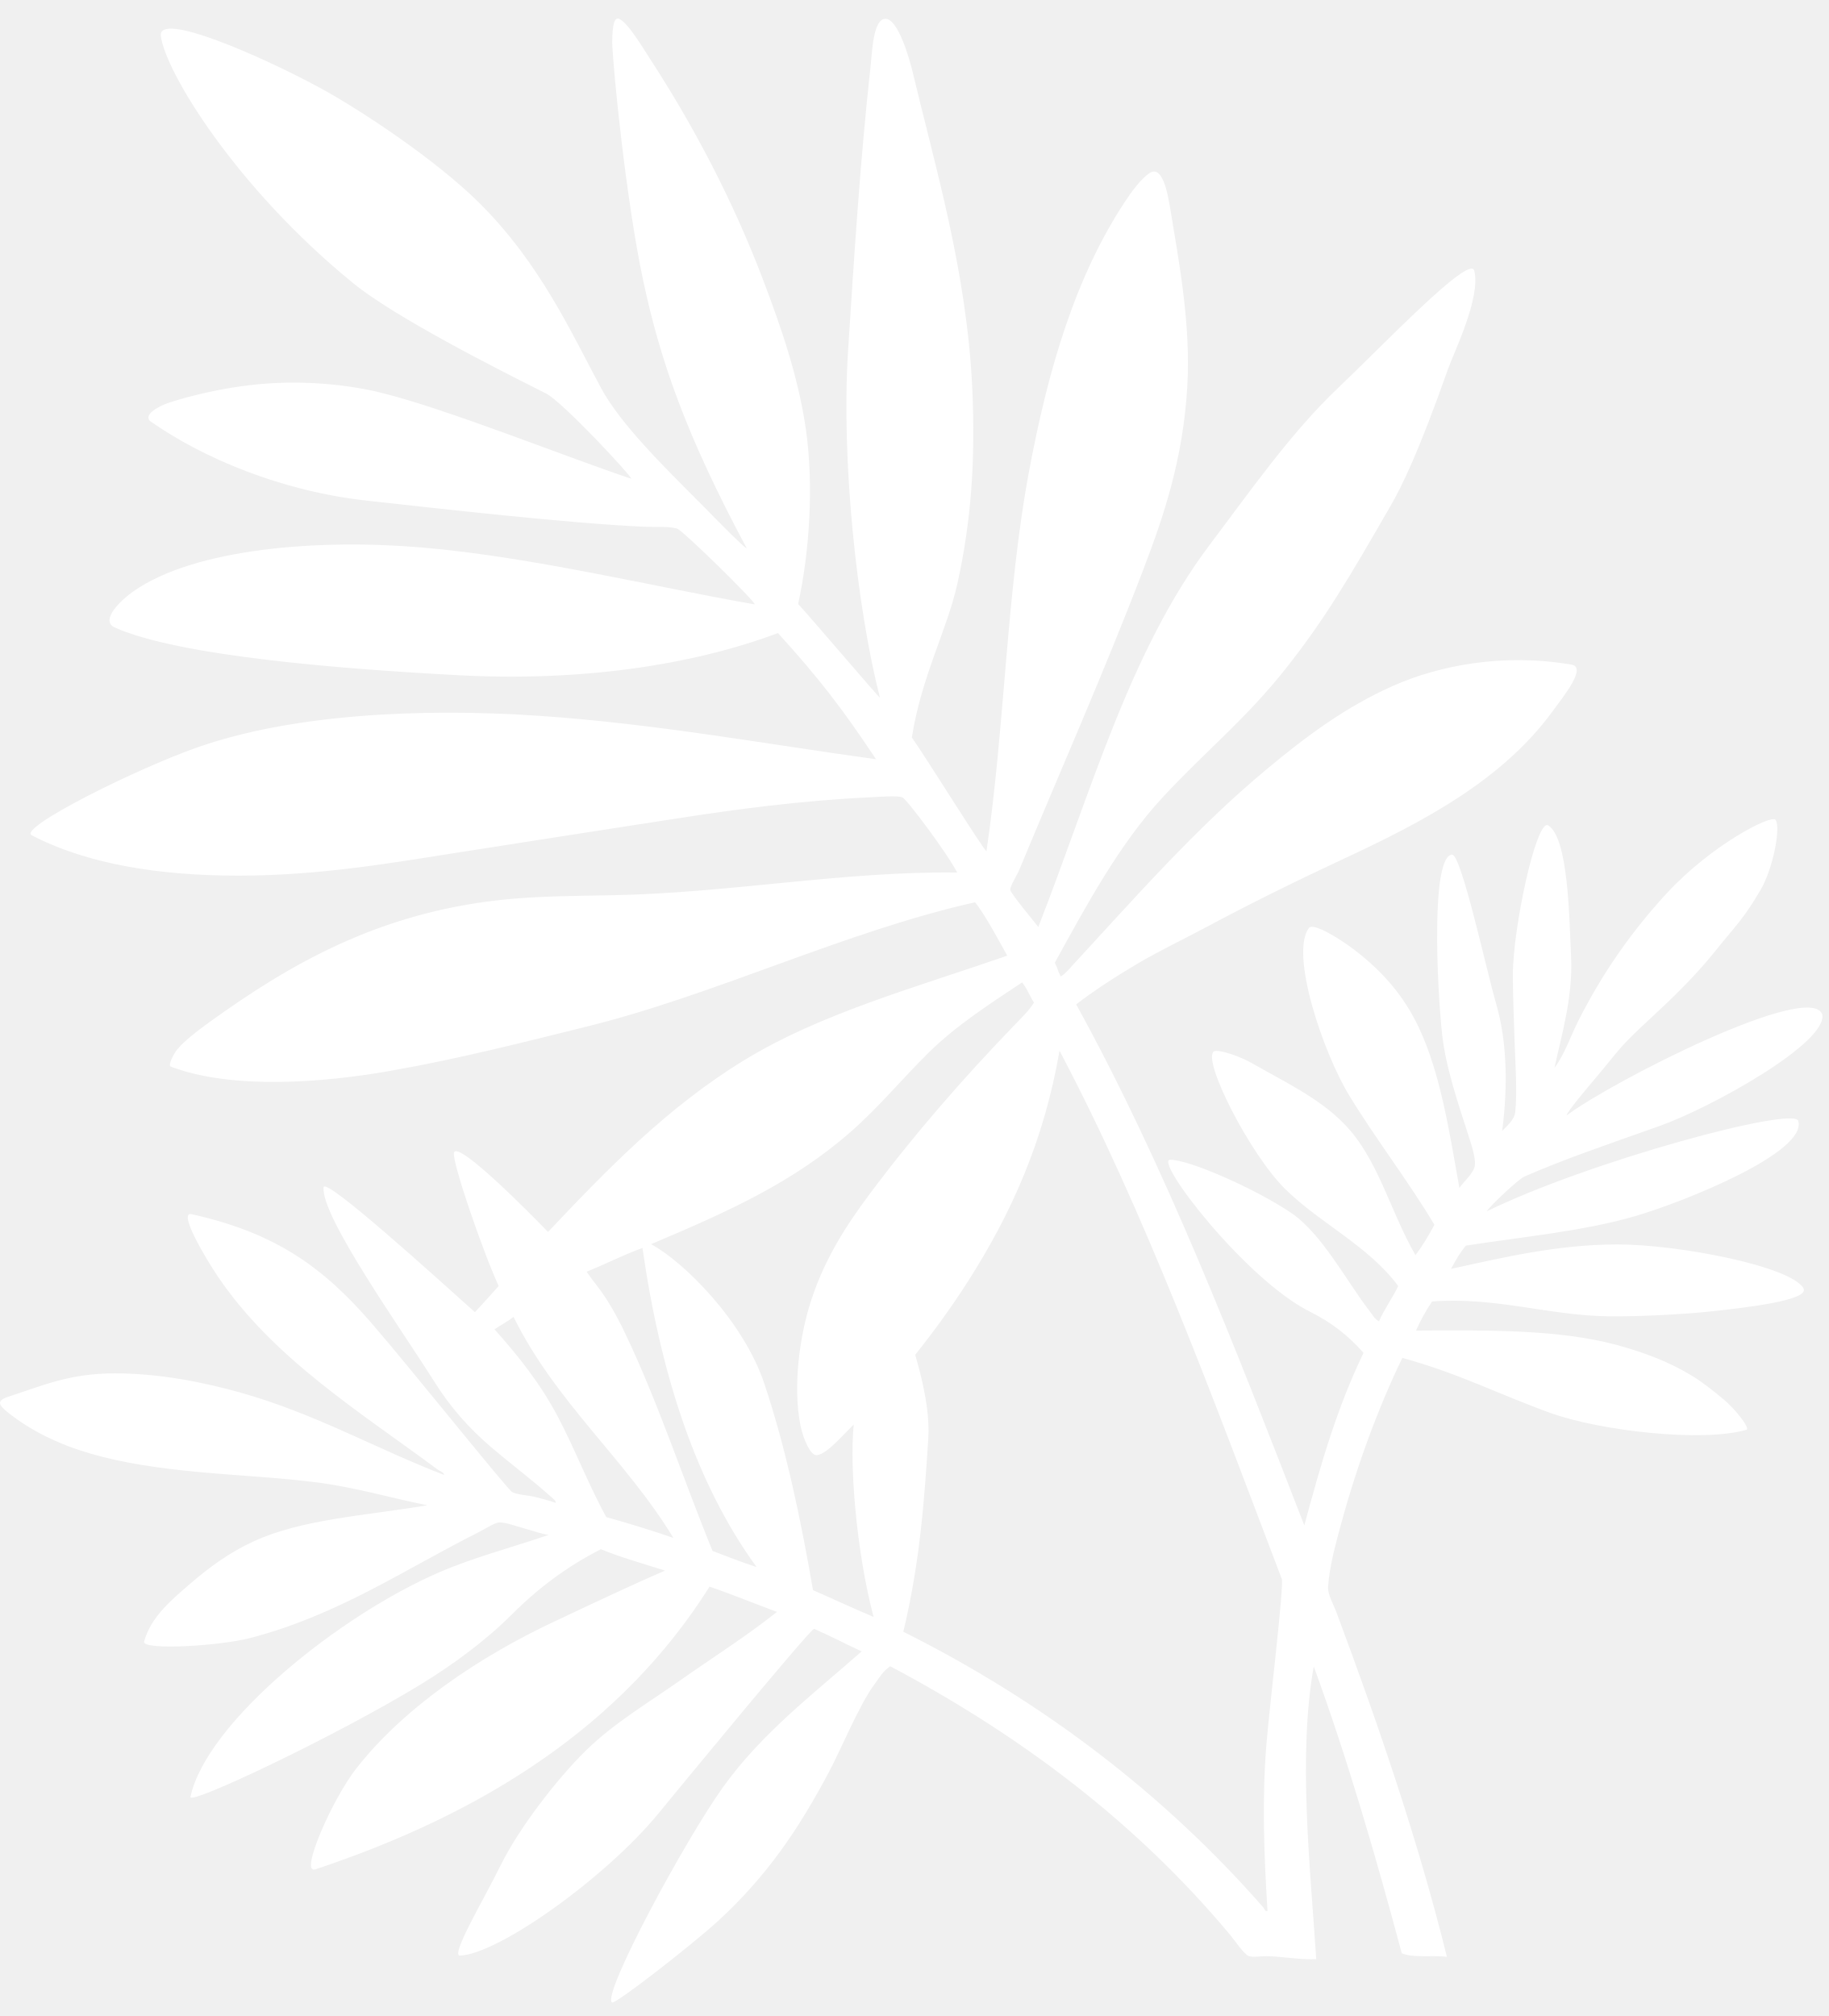
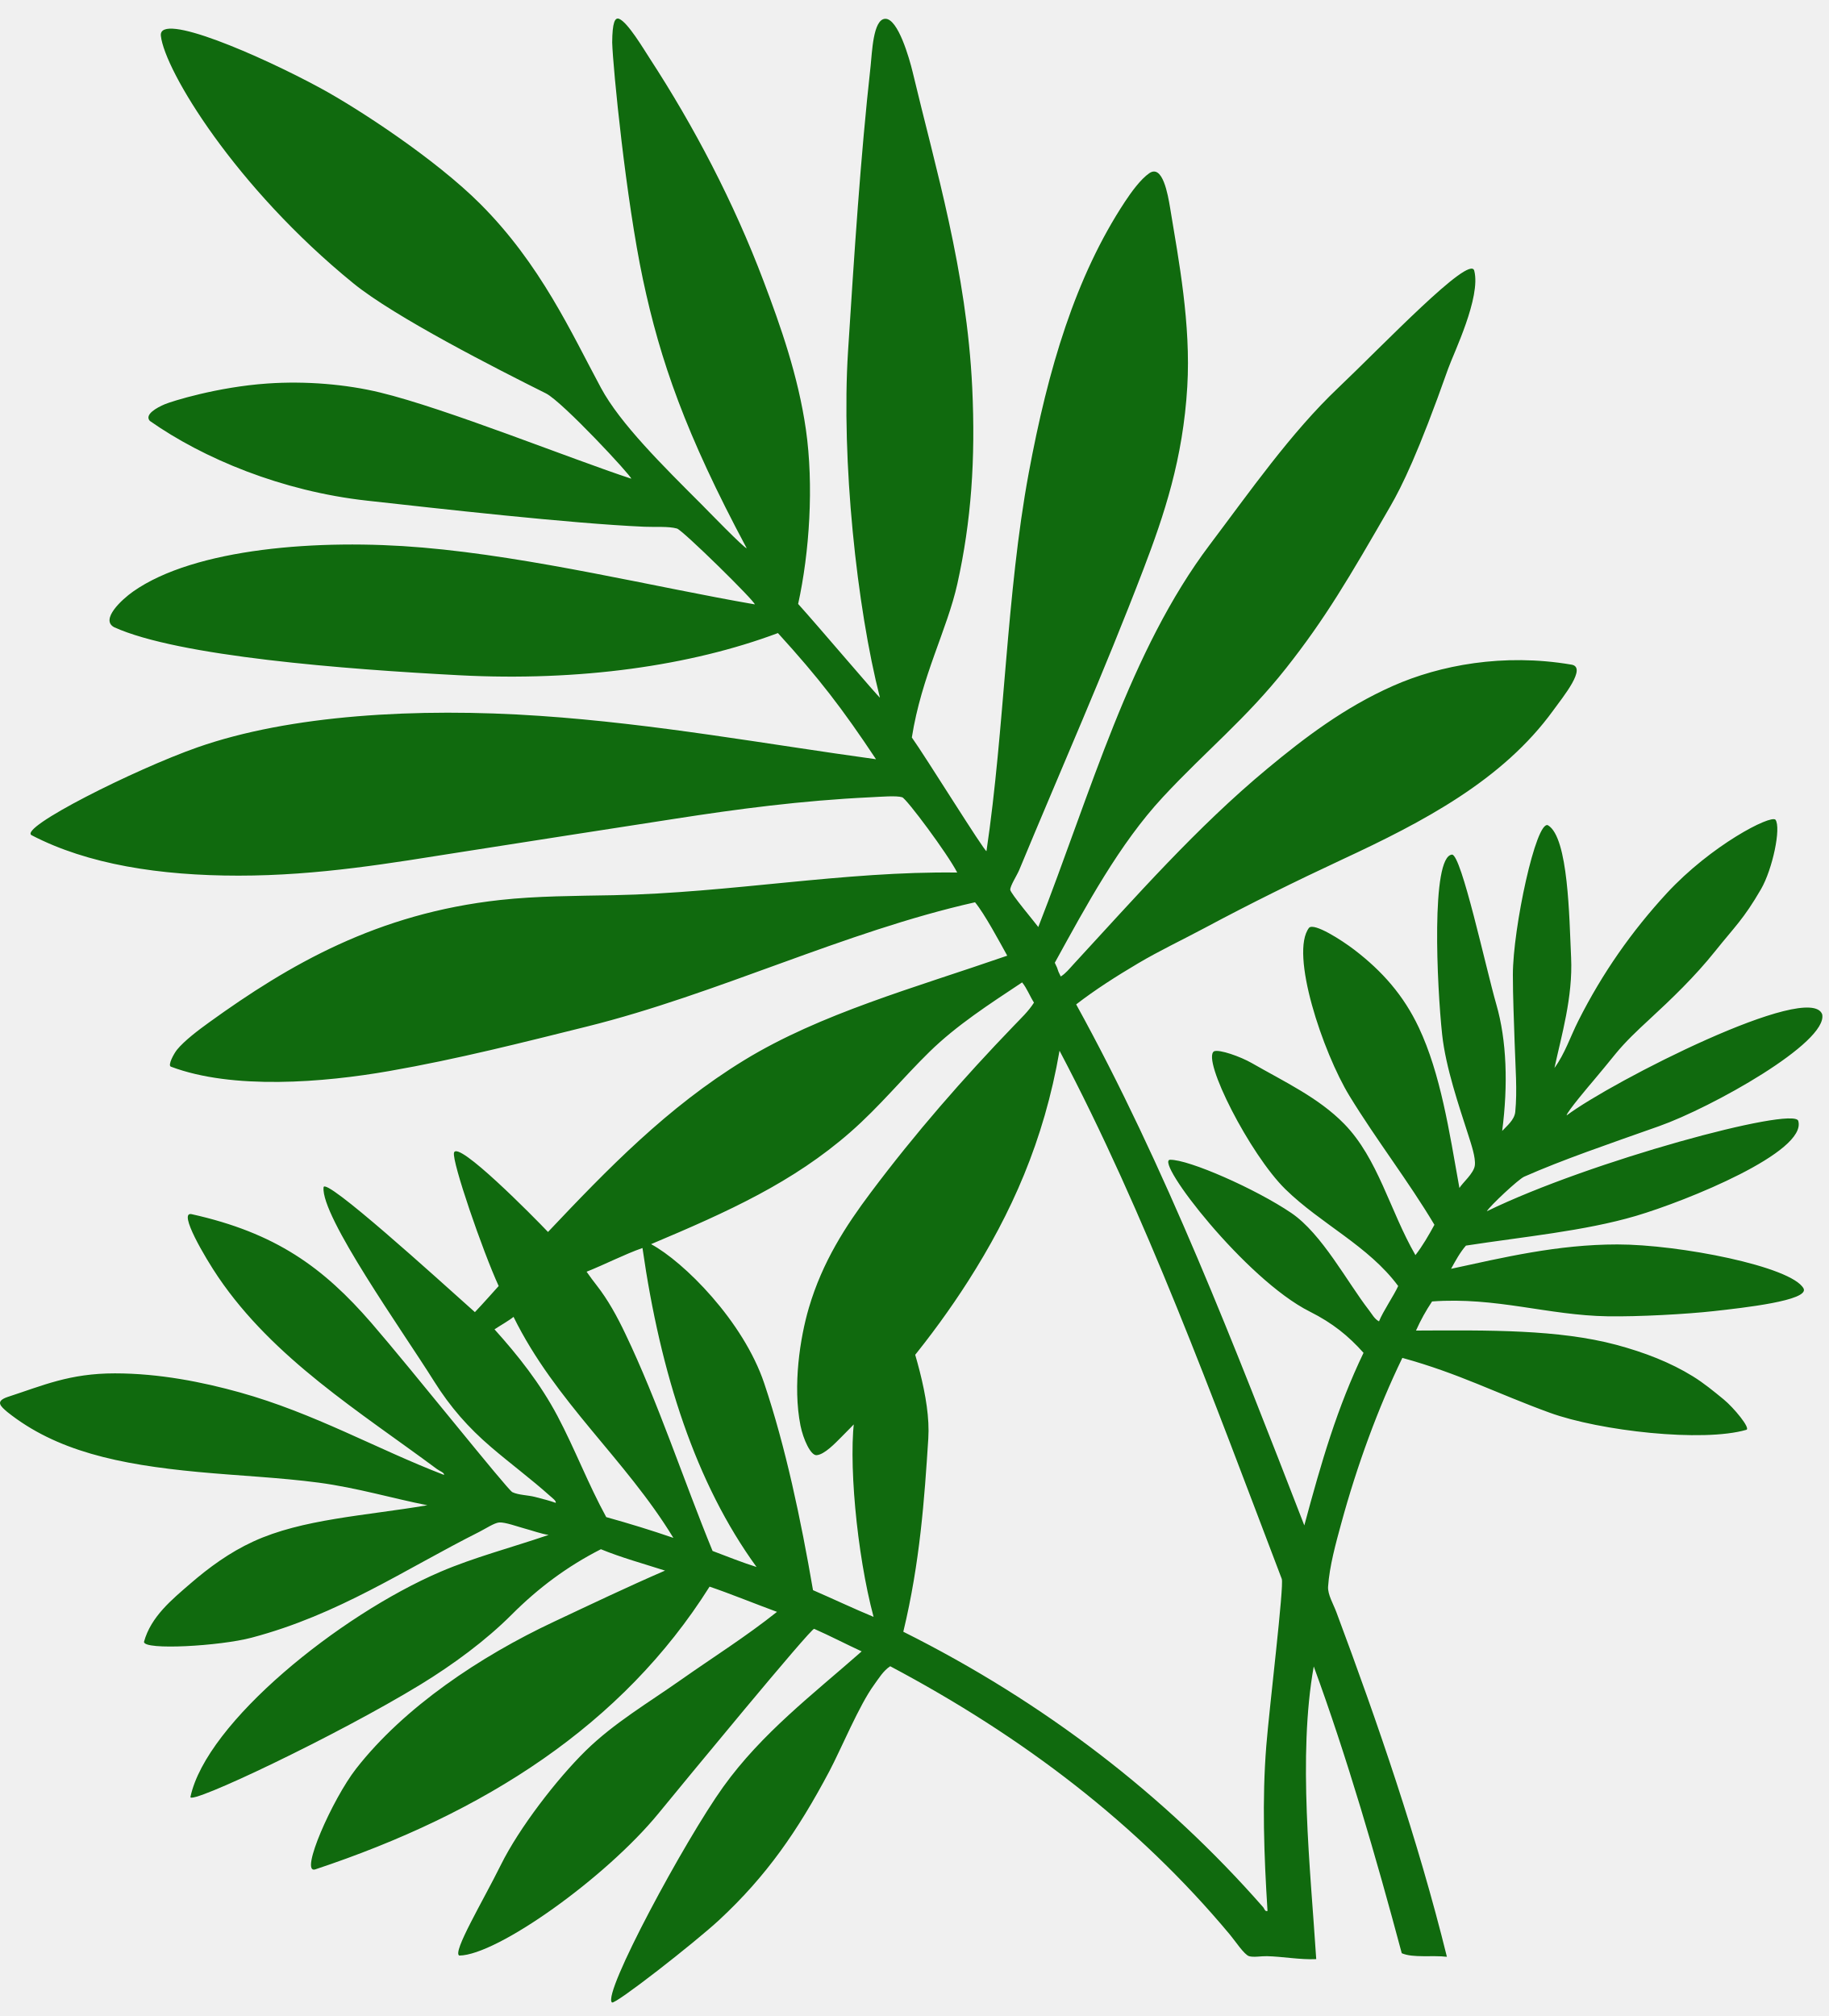
<svg xmlns="http://www.w3.org/2000/svg" width="39" height="43" viewBox="0 0 39 43" fill="none">
-   <path d="M32.508 25.098C33.323 24.738 34.293 24.407 35.384 24.021C36.498 23.627 38.995 22.236 38.864 21.634C38.598 20.921 34.393 23.059 33.414 23.791C33.406 23.731 33.922 23.123 33.978 23.058C34.137 22.872 34.298 22.671 34.459 22.475C34.676 22.211 34.917 21.985 35.169 21.752C35.658 21.301 36.148 20.83 36.576 20.295C36.999 19.765 37.187 19.608 37.559 18.966C37.806 18.539 37.992 17.655 37.868 17.484C37.764 17.375 36.497 18.027 35.549 19.053C34.808 19.857 34.176 20.753 33.661 21.778C33.493 22.112 33.377 22.474 33.154 22.779C33.301 22.096 33.549 21.269 33.509 20.422C33.469 19.577 33.453 17.866 33.017 17.603C32.763 17.479 32.267 19.799 32.267 20.79C32.267 21.264 32.29 21.763 32.305 22.247C32.321 22.75 32.363 23.266 32.318 23.717C32.3 23.89 32.132 24.021 32.039 24.122C32.166 23.145 32.137 22.194 31.914 21.423C31.69 20.646 31.169 18.225 30.969 18.228C30.516 18.267 30.648 21.04 30.759 22.069C30.835 22.77 31.119 23.594 31.317 24.211C31.38 24.41 31.476 24.689 31.456 24.857C31.436 25.026 31.193 25.228 31.127 25.339C30.91 24.125 30.726 22.904 30.261 21.917C29.938 21.233 29.485 20.717 28.884 20.257C28.607 20.046 28.033 19.68 27.921 19.788C27.501 20.329 28.217 22.45 28.782 23.375C29.363 24.325 30.036 25.188 30.594 26.124C30.47 26.351 30.342 26.573 30.189 26.771C29.644 25.826 29.393 24.711 28.668 23.97C28.122 23.413 27.409 23.082 26.699 22.675C26.457 22.536 26.004 22.376 25.893 22.424C25.626 22.591 26.657 24.622 27.414 25.364C28.172 26.107 29.188 26.573 29.821 27.43C29.728 27.636 29.497 27.97 29.412 28.184C29.314 28.133 29.262 28.027 29.196 27.943C28.73 27.341 28.195 26.317 27.543 25.873C26.779 25.355 25.352 24.729 24.955 24.737C24.619 24.755 26.562 27.286 27.933 27.974C28.423 28.22 28.759 28.493 29.082 28.855C28.519 30.028 28.187 31.168 27.819 32.536C26.33 28.699 24.846 24.857 22.953 21.423C23.364 21.106 23.807 20.824 24.271 20.549C24.73 20.277 25.221 20.046 25.703 19.788C26.654 19.279 27.641 18.792 28.63 18.331C30.347 17.533 32.049 16.644 33.129 15.151C33.336 14.865 33.864 14.223 33.509 14.175C32.066 13.93 30.709 14.187 29.707 14.631C28.674 15.089 27.824 15.736 27.034 16.392C25.519 17.649 24.225 19.128 22.89 20.574C22.808 20.663 22.729 20.764 22.624 20.828C22.524 20.632 22.596 20.733 22.497 20.535C23.167 19.318 23.873 18.002 24.803 17.001C25.725 16.009 26.576 15.332 27.425 14.258C28.27 13.189 28.775 12.322 29.655 10.796C29.9 10.372 30.25 9.665 30.887 7.863C31.003 7.534 31.591 6.338 31.443 5.773C31.35 5.415 29.488 7.374 28.54 8.274C27.531 9.231 26.653 10.491 25.805 11.615C24.096 13.879 23.271 16.893 22.145 19.773C22.082 19.684 21.55 19.053 21.547 18.978C21.544 18.895 21.692 18.667 21.737 18.559C22.627 16.412 23.545 14.344 24.385 12.148C24.83 10.984 25.232 9.788 25.323 8.245C25.401 6.912 25.142 5.561 24.956 4.43C24.908 4.143 24.796 3.499 24.512 3.695C24.328 3.822 24.129 4.096 23.992 4.304C22.94 5.9 22.354 7.861 21.94 10.095C21.464 12.661 21.43 15.523 21.04 18.154C20.997 18.166 19.735 16.13 19.448 15.73C19.655 14.42 20.201 13.433 20.419 12.451C20.715 11.118 20.808 9.799 20.736 8.27C20.617 5.773 19.949 3.569 19.465 1.535C19.398 1.256 19.154 0.391 18.88 0.401C18.62 0.41 18.6 1.125 18.569 1.405C18.352 3.356 18.217 5.458 18.087 7.497C17.94 9.811 18.274 12.958 18.767 14.878C18.773 14.916 17.417 13.315 17.023 12.882C17.265 11.779 17.36 10.355 17.188 9.157C17.023 8.016 16.651 6.963 16.288 6.002C15.649 4.309 14.797 2.687 13.858 1.246C13.722 1.037 13.387 0.472 13.203 0.401C13.116 0.369 13.06 0.476 13.057 0.907C13.074 1.461 13.351 4.257 13.714 5.965C14.08 7.686 14.619 9.251 15.925 11.692C15.893 11.716 15.059 10.855 14.97 10.766C14.139 9.935 13.228 9.036 12.818 8.274C12.185 7.099 11.533 5.639 10.242 4.348C9.284 3.39 7.642 2.318 6.834 1.879C5.558 1.187 3.372 0.236 3.431 0.764C3.513 1.505 5.015 3.991 7.538 6.044C8.418 6.761 10.599 7.869 11.644 8.391C11.996 8.567 13.482 10.167 13.463 10.21C12.214 9.802 9.509 8.709 8.1 8.37C7.384 8.197 6.523 8.123 5.705 8.18C4.636 8.253 3.661 8.56 3.513 8.623C3.352 8.691 3.073 8.841 3.196 8.978C4.338 9.78 6.009 10.478 7.831 10.679C9.304 10.842 12.158 11.166 13.741 11.235C13.986 11.246 14.251 11.222 14.438 11.273C14.562 11.308 16.113 12.834 16.098 12.891C13.995 12.528 11.369 11.881 9.014 11.679C6.798 11.488 4.149 11.695 2.839 12.617C2.596 12.788 2.134 13.216 2.434 13.378C3.804 14 7.353 14.275 9.8 14.403C12.36 14.537 14.729 14.201 16.592 13.503C17.468 14.465 17.967 15.115 18.684 16.194C16.358 15.875 13.985 15.437 11.512 15.269C8.891 15.09 6.18 15.25 4.213 15.94C2.874 16.41 0.373 17.665 0.677 17.816C1.873 18.438 3.412 18.677 5.087 18.677C6.805 18.677 8.352 18.407 9.852 18.171C11.41 17.925 12.858 17.703 14.414 17.461C15.711 17.259 17.09 17.075 18.57 17.005C18.784 16.995 19.118 16.966 19.242 17.005C19.334 17.034 20.209 18.208 20.416 18.611C18.008 18.578 15.576 19.045 13.09 19.094C12.271 19.11 11.451 19.11 10.67 19.196C8.047 19.483 6.17 20.573 4.461 21.806C4.23 21.972 3.929 22.201 3.776 22.389C3.708 22.474 3.574 22.72 3.644 22.751C4.965 23.25 6.907 23.089 8.3 22.845C9.773 22.588 11.17 22.23 12.52 21.895C15.303 21.204 18.002 19.873 20.796 19.245C21.002 19.495 21.32 20.091 21.483 20.384C19.51 21.068 17.495 21.62 15.87 22.615C14.234 23.616 12.96 24.932 11.688 26.277C11.377 25.95 9.758 24.308 9.683 24.587C9.636 24.774 10.294 26.686 10.636 27.43C10.537 27.54 10.298 27.809 10.129 27.987C9.313 27.258 6.926 25.087 6.901 25.325C6.842 25.945 8.587 28.39 9.255 29.457C9.605 30.016 9.993 30.454 10.472 30.864C10.88 31.214 11.335 31.552 11.726 31.903C11.778 31.95 11.868 32.013 11.853 32.055C11.719 32.007 11.574 31.971 11.409 31.928C11.257 31.889 11.06 31.89 10.928 31.827C10.824 31.777 8.775 29.204 7.923 28.22C6.895 27.034 5.883 26.296 4.085 25.897C3.792 25.837 4.377 26.831 4.655 27.24C5.837 28.98 7.668 30.108 9.318 31.333C9.38 31.379 9.481 31.41 9.47 31.459C8.027 30.904 6.71 30.144 5.111 29.698C4.327 29.48 3.401 29.293 2.45 29.293C1.483 29.293 0.92 29.55 0.155 29.799C-0.106 29.891 0.012 29.994 0.155 30.116C1.194 30.946 2.522 31.236 4.224 31.396C5.084 31.477 5.964 31.514 6.797 31.624C7.621 31.734 8.388 31.964 9.115 32.106C7.786 32.331 6.448 32.398 5.403 32.879C4.896 33.112 4.461 33.431 4.059 33.778C3.669 34.116 3.218 34.481 3.071 35.02C3.069 35.204 4.695 35.109 5.365 34.931C7.231 34.437 8.62 33.479 10.218 32.676C10.358 32.605 10.545 32.48 10.649 32.473C10.775 32.465 11.043 32.563 11.181 32.6C11.365 32.649 11.533 32.714 11.701 32.739C10.894 33.014 10.112 33.217 9.394 33.525C7.239 34.449 4.403 36.736 4.062 38.326C4.02 38.52 7.185 37.02 8.974 35.927C9.663 35.505 10.361 34.992 10.915 34.437C11.477 33.875 12.09 33.414 12.816 33.044C13.246 33.221 13.723 33.352 14.184 33.5C13.398 33.84 12.608 34.217 11.815 34.59C10.238 35.33 8.619 36.414 7.596 37.724C7.088 38.375 6.385 39.971 6.72 39.874C10.335 38.673 13.274 36.797 15.134 33.842C15.536 33.977 16.179 34.237 16.572 34.38C15.915 34.904 15.213 35.345 14.522 35.831C13.83 36.319 13.098 36.748 12.495 37.339C11.88 37.942 11.072 38.989 10.682 39.778C10.301 40.548 9.642 41.646 9.796 41.711C10.603 41.702 12.913 40.058 14.041 38.683C14.574 38.032 17.305 34.715 17.365 34.742C17.709 34.894 18.069 35.081 18.378 35.223C17.336 36.141 16.248 36.967 15.426 38.112C14.61 39.249 12.838 42.534 13.052 42.711C13.114 42.767 14.823 41.431 15.34 40.951C16.349 40.013 17.009 39.06 17.687 37.783C17.944 37.297 18.324 36.371 18.645 35.933C18.744 35.797 18.839 35.636 18.987 35.54C21.806 37.036 24.252 38.891 26.235 41.268C26.34 41.393 26.537 41.693 26.641 41.724C26.739 41.753 26.898 41.721 27.021 41.724C27.352 41.731 27.733 41.803 28.073 41.787C27.949 39.851 27.678 37.461 28.02 35.544C28.72 37.451 29.348 39.604 29.897 41.661C30.138 41.766 30.55 41.7 30.86 41.737C30.244 39.241 29.377 36.727 28.503 34.387C28.439 34.214 28.315 34.01 28.326 33.842C28.354 33.409 28.494 32.905 28.605 32.499C28.943 31.256 29.398 30.018 29.91 28.963C31.122 29.297 31.915 29.718 33.049 30.131C34.125 30.523 36.317 30.768 37.247 30.497C37.343 30.465 36.977 30.024 36.765 29.85C36.553 29.676 36.339 29.5 36.106 29.356C35.629 29.061 35.079 28.847 34.472 28.684C33.238 28.355 31.755 28.372 30.201 28.38C30.3 28.157 30.415 27.952 30.544 27.759C31.91 27.659 33.021 28.057 34.294 28.076C34.943 28.086 35.966 28.031 36.555 27.965C37.164 27.897 38.598 27.741 38.467 27.482C38.209 27.011 35.808 26.543 34.497 26.543C33.213 26.543 32.048 26.826 30.949 27.063C31.045 26.888 31.14 26.713 31.266 26.568C32.489 26.379 33.792 26.258 34.89 25.935C35.972 25.616 38.556 24.569 38.353 23.905C38.239 23.599 33.925 24.757 31.711 25.836C31.785 25.714 32.386 25.152 32.508 25.098ZM12.93 32.359C12.547 31.659 12.259 30.9 11.891 30.204C11.521 29.506 11.048 28.911 10.547 28.354C10.662 28.277 10.854 28.169 10.953 28.088C11.846 29.903 13.338 31.119 14.362 32.802C13.897 32.642 13.419 32.495 12.93 32.359ZM15.198 33.081C14.577 31.567 14.037 29.908 13.335 28.443C13.161 28.078 12.969 27.727 12.727 27.417C12.654 27.323 12.589 27.237 12.511 27.125C12.91 26.966 13.321 26.753 13.703 26.619C14.089 29.311 14.84 31.64 16.136 33.423C15.849 33.334 15.501 33.196 15.198 33.081ZM27.034 40.76C26.98 40.779 26.965 40.708 26.945 40.684C24.849 38.291 22.267 36.304 19.266 34.804C19.623 33.324 19.717 31.962 19.799 30.684C19.854 29.82 19.473 28.705 19.153 27.751C19.102 27.616 18.769 28.12 18.567 28.396C18.225 28.863 18.356 29.456 18.24 30.134C18.079 31.081 18.273 33.148 18.632 34.487C18.194 34.305 17.773 34.105 17.34 33.917C17.079 32.398 16.755 30.862 16.3 29.507C15.854 28.176 14.581 26.91 13.886 26.537C15.536 25.842 16.915 25.218 18.138 24.147C18.757 23.605 19.256 22.991 19.823 22.436C20.408 21.864 21.096 21.422 21.8 20.954C21.903 21.079 21.964 21.246 22.053 21.385C21.937 21.57 21.774 21.721 21.623 21.879C20.546 22.997 19.521 24.169 18.569 25.44C18.042 26.143 17.542 26.908 17.251 27.898C17.065 28.529 16.904 29.558 17.073 30.407C17.132 30.7 17.291 31.047 17.416 31.038C17.585 31.026 17.814 30.782 17.948 30.648C18.956 29.64 19.877 28.532 20.647 27.328C21.565 25.891 22.266 24.338 22.598 22.411C24.441 25.904 25.849 29.767 27.338 33.677C27.39 33.815 27.075 36.402 27.008 37.237C26.916 38.392 26.959 39.569 27.034 40.76Z" fill="white" />
+   <path d="M32.508 25.098C33.323 24.738 34.293 24.407 35.384 24.021C36.498 23.627 38.995 22.236 38.864 21.634C38.598 20.921 34.393 23.059 33.414 23.791C33.406 23.731 33.922 23.123 33.978 23.058C34.137 22.872 34.298 22.671 34.459 22.475C34.676 22.211 34.917 21.985 35.169 21.752C35.658 21.301 36.148 20.83 36.576 20.295C36.999 19.765 37.187 19.608 37.559 18.966C37.806 18.539 37.992 17.655 37.868 17.484C37.764 17.375 36.497 18.027 35.549 19.053C34.808 19.857 34.176 20.753 33.661 21.778C33.493 22.112 33.377 22.474 33.154 22.779C33.301 22.096 33.549 21.269 33.509 20.422C33.469 19.577 33.453 17.866 33.017 17.603C32.763 17.479 32.267 19.799 32.267 20.79C32.267 21.264 32.29 21.763 32.305 22.247C32.321 22.75 32.363 23.266 32.318 23.717C32.3 23.89 32.132 24.021 32.039 24.122C32.166 23.145 32.137 22.194 31.914 21.423C31.69 20.646 31.169 18.225 30.969 18.228C30.516 18.267 30.648 21.04 30.759 22.069C30.835 22.77 31.119 23.594 31.317 24.211C31.38 24.41 31.476 24.689 31.456 24.857C31.436 25.026 31.193 25.228 31.127 25.339C30.91 24.125 30.726 22.904 30.261 21.917C29.938 21.233 29.485 20.717 28.884 20.257C28.607 20.046 28.033 19.68 27.921 19.788C27.501 20.329 28.217 22.45 28.782 23.375C29.363 24.325 30.036 25.188 30.594 26.124C30.47 26.351 30.342 26.573 30.189 26.771C29.644 25.826 29.393 24.711 28.668 23.97C28.122 23.413 27.409 23.082 26.699 22.675C26.457 22.536 26.004 22.376 25.893 22.424C25.626 22.591 26.657 24.622 27.414 25.364C28.172 26.107 29.188 26.573 29.821 27.43C29.728 27.636 29.497 27.97 29.412 28.184C29.314 28.133 29.262 28.027 29.196 27.943C28.73 27.341 28.195 26.317 27.543 25.873C26.779 25.355 25.352 24.729 24.955 24.737C24.619 24.755 26.562 27.286 27.933 27.974C28.423 28.22 28.759 28.493 29.082 28.855C28.519 30.028 28.187 31.168 27.819 32.536C26.33 28.699 24.846 24.857 22.953 21.423C23.364 21.106 23.807 20.824 24.271 20.549C24.73 20.277 25.221 20.046 25.703 19.788C26.654 19.279 27.641 18.792 28.63 18.331C30.347 17.533 32.049 16.644 33.129 15.151C33.336 14.865 33.864 14.223 33.509 14.175C32.066 13.93 30.709 14.187 29.707 14.631C28.674 15.089 27.824 15.736 27.034 16.392C25.519 17.649 24.225 19.128 22.89 20.574C22.808 20.663 22.729 20.764 22.624 20.828C22.524 20.632 22.596 20.733 22.497 20.535C23.167 19.318 23.873 18.002 24.803 17.001C25.725 16.009 26.576 15.332 27.425 14.258C28.27 13.189 28.775 12.322 29.655 10.796C29.9 10.372 30.25 9.665 30.887 7.863C31.003 7.534 31.591 6.338 31.443 5.773C31.35 5.415 29.488 7.374 28.54 8.274C27.531 9.231 26.653 10.491 25.805 11.615C24.096 13.879 23.271 16.893 22.145 19.773C22.082 19.684 21.55 19.053 21.547 18.978C21.544 18.895 21.692 18.667 21.737 18.559C22.627 16.412 23.545 14.344 24.385 12.148C24.83 10.984 25.232 9.788 25.323 8.245C25.401 6.912 25.142 5.561 24.956 4.43C24.908 4.143 24.796 3.499 24.512 3.695C24.328 3.822 24.129 4.096 23.992 4.304C22.94 5.9 22.354 7.861 21.94 10.095C21.464 12.661 21.43 15.523 21.04 18.154C20.997 18.166 19.735 16.13 19.448 15.73C19.655 14.42 20.201 13.433 20.419 12.451C20.715 11.118 20.808 9.799 20.736 8.27C20.617 5.773 19.949 3.569 19.465 1.535C19.398 1.256 19.154 0.391 18.88 0.401C18.62 0.41 18.6 1.125 18.569 1.405C18.352 3.356 18.217 5.458 18.087 7.497C17.94 9.811 18.274 12.958 18.767 14.878C18.773 14.916 17.417 13.315 17.023 12.882C17.265 11.779 17.36 10.355 17.188 9.157C17.023 8.016 16.651 6.963 16.288 6.002C15.649 4.309 14.797 2.687 13.858 1.246C13.722 1.037 13.387 0.472 13.203 0.401C13.116 0.369 13.06 0.476 13.057 0.907C13.074 1.461 13.351 4.257 13.714 5.965C14.08 7.686 14.619 9.251 15.925 11.692C15.893 11.716 15.059 10.855 14.97 10.766C14.139 9.935 13.228 9.036 12.818 8.274C12.185 7.099 11.533 5.639 10.242 4.348C9.284 3.39 7.642 2.318 6.834 1.879C5.558 1.187 3.372 0.236 3.431 0.764C3.513 1.505 5.015 3.991 7.538 6.044C8.418 6.761 10.599 7.869 11.644 8.391C11.996 8.567 13.482 10.167 13.463 10.21C12.214 9.802 9.509 8.709 8.1 8.37C7.384 8.197 6.523 8.123 5.705 8.18C4.636 8.253 3.661 8.56 3.513 8.623C3.352 8.691 3.073 8.841 3.196 8.978C4.338 9.78 6.009 10.478 7.831 10.679C9.304 10.842 12.158 11.166 13.741 11.235C13.986 11.246 14.251 11.222 14.438 11.273C14.562 11.308 16.113 12.834 16.098 12.891C13.995 12.528 11.369 11.881 9.014 11.679C6.798 11.488 4.149 11.695 2.839 12.617C2.596 12.788 2.134 13.216 2.434 13.378C3.804 14 7.353 14.275 9.8 14.403C12.36 14.537 14.729 14.201 16.592 13.503C17.468 14.465 17.967 15.115 18.684 16.194C16.358 15.875 13.985 15.437 11.512 15.269C8.891 15.09 6.18 15.25 4.213 15.94C2.874 16.41 0.373 17.665 0.677 17.816C1.873 18.438 3.412 18.677 5.087 18.677C6.805 18.677 8.352 18.407 9.852 18.171C11.41 17.925 12.858 17.703 14.414 17.461C15.711 17.259 17.09 17.075 18.57 17.005C18.784 16.995 19.118 16.966 19.242 17.005C19.334 17.034 20.209 18.208 20.416 18.611C18.008 18.578 15.576 19.045 13.09 19.094C12.271 19.11 11.451 19.11 10.67 19.196C8.047 19.483 6.17 20.573 4.461 21.806C4.23 21.972 3.929 22.201 3.776 22.389C3.708 22.474 3.574 22.72 3.644 22.751C4.965 23.25 6.907 23.089 8.3 22.845C9.773 22.588 11.17 22.23 12.52 21.895C15.303 21.204 18.002 19.873 20.796 19.245C21.002 19.495 21.32 20.091 21.483 20.384C19.51 21.068 17.495 21.62 15.87 22.615C14.234 23.616 12.96 24.932 11.688 26.277C11.377 25.95 9.758 24.308 9.683 24.587C9.636 24.774 10.294 26.686 10.636 27.43C10.537 27.54 10.298 27.809 10.129 27.987C9.313 27.258 6.926 25.087 6.901 25.325C6.842 25.945 8.587 28.39 9.255 29.457C9.605 30.016 9.993 30.454 10.472 30.864C10.88 31.214 11.335 31.552 11.726 31.903C11.778 31.95 11.868 32.013 11.853 32.055C11.719 32.007 11.574 31.971 11.409 31.928C11.257 31.889 11.06 31.89 10.928 31.827C10.824 31.777 8.775 29.204 7.923 28.22C6.895 27.034 5.883 26.296 4.085 25.897C3.792 25.837 4.377 26.831 4.655 27.24C5.837 28.98 7.668 30.108 9.318 31.333C9.38 31.379 9.481 31.41 9.47 31.459C8.027 30.904 6.71 30.144 5.111 29.698C4.327 29.48 3.401 29.293 2.45 29.293C1.483 29.293 0.92 29.55 0.155 29.799C-0.106 29.891 0.012 29.994 0.155 30.116C1.194 30.946 2.522 31.236 4.224 31.396C5.084 31.477 5.964 31.514 6.797 31.624C7.621 31.734 8.388 31.964 9.115 32.106C7.786 32.331 6.448 32.398 5.403 32.879C4.896 33.112 4.461 33.431 4.059 33.778C3.669 34.116 3.218 34.481 3.071 35.02C3.069 35.204 4.695 35.109 5.365 34.931C7.231 34.437 8.62 33.479 10.218 32.676C10.358 32.605 10.545 32.48 10.649 32.473C10.775 32.465 11.043 32.563 11.181 32.6C11.365 32.649 11.533 32.714 11.701 32.739C10.894 33.014 10.112 33.217 9.394 33.525C7.239 34.449 4.403 36.736 4.062 38.326C4.02 38.52 7.185 37.02 8.974 35.927C9.663 35.505 10.361 34.992 10.915 34.437C11.477 33.875 12.09 33.414 12.816 33.044C13.246 33.221 13.723 33.352 14.184 33.5C13.398 33.84 12.608 34.217 11.815 34.59C10.238 35.33 8.619 36.414 7.596 37.724C7.088 38.375 6.385 39.971 6.72 39.874C10.335 38.673 13.274 36.797 15.134 33.842C15.536 33.977 16.179 34.237 16.572 34.38C15.915 34.904 15.213 35.345 14.522 35.831C13.83 36.319 13.098 36.748 12.495 37.339C11.88 37.942 11.072 38.989 10.682 39.778C10.301 40.548 9.642 41.646 9.796 41.711C10.603 41.702 12.913 40.058 14.041 38.683C14.574 38.032 17.305 34.715 17.365 34.742C17.709 34.894 18.069 35.081 18.378 35.223C17.336 36.141 16.248 36.967 15.426 38.112C14.61 39.249 12.838 42.534 13.052 42.711C13.114 42.767 14.823 41.431 15.34 40.951C16.349 40.013 17.009 39.06 17.687 37.783C17.944 37.297 18.324 36.371 18.645 35.933C18.744 35.797 18.839 35.636 18.987 35.54C21.806 37.036 24.252 38.891 26.235 41.268C26.34 41.393 26.537 41.693 26.641 41.724C26.739 41.753 26.898 41.721 27.021 41.724C27.352 41.731 27.733 41.803 28.073 41.787C27.949 39.851 27.678 37.461 28.02 35.544C28.72 37.451 29.348 39.604 29.897 41.661C30.138 41.766 30.55 41.7 30.86 41.737C30.244 39.241 29.377 36.727 28.503 34.387C28.439 34.214 28.315 34.01 28.326 33.842C28.354 33.409 28.494 32.905 28.605 32.499C28.943 31.256 29.398 30.018 29.91 28.963C31.122 29.297 31.915 29.718 33.049 30.131C34.125 30.523 36.317 30.768 37.247 30.497C37.343 30.465 36.977 30.024 36.765 29.85C36.553 29.676 36.339 29.5 36.106 29.356C35.629 29.061 35.079 28.847 34.472 28.684C33.238 28.355 31.755 28.372 30.201 28.38C30.3 28.157 30.415 27.952 30.544 27.759C31.91 27.659 33.021 28.057 34.294 28.076C34.943 28.086 35.966 28.031 36.555 27.965C37.164 27.897 38.598 27.741 38.467 27.482C38.209 27.011 35.808 26.543 34.497 26.543C33.213 26.543 32.048 26.826 30.949 27.063C31.045 26.888 31.14 26.713 31.266 26.568C32.489 26.379 33.792 26.258 34.89 25.935C35.972 25.616 38.556 24.569 38.353 23.905C38.239 23.599 33.925 24.757 31.711 25.836C31.785 25.714 32.386 25.152 32.508 25.098ZM12.93 32.359C12.547 31.659 12.259 30.9 11.891 30.204C11.521 29.506 11.048 28.911 10.547 28.354C10.662 28.277 10.854 28.169 10.953 28.088C11.846 29.903 13.338 31.119 14.362 32.802C13.897 32.642 13.419 32.495 12.93 32.359ZM15.198 33.081C14.577 31.567 14.037 29.908 13.335 28.443C13.161 28.078 12.969 27.727 12.727 27.417C12.654 27.323 12.589 27.237 12.511 27.125C12.91 26.966 13.321 26.753 13.703 26.619C14.089 29.311 14.84 31.64 16.136 33.423C15.849 33.334 15.501 33.196 15.198 33.081ZM27.034 40.76C26.98 40.779 26.965 40.708 26.945 40.684C24.849 38.291 22.267 36.304 19.266 34.804C19.623 33.324 19.717 31.962 19.799 30.684C19.854 29.82 19.473 28.705 19.153 27.751C19.102 27.616 18.769 28.12 18.567 28.396C18.225 28.863 18.356 29.456 18.24 30.134C18.079 31.081 18.273 33.148 18.632 34.487C18.194 34.305 17.773 34.105 17.34 33.917C17.079 32.398 16.755 30.862 16.3 29.507C15.854 28.176 14.581 26.91 13.886 26.537C15.536 25.842 16.915 25.218 18.138 24.147C18.757 23.605 19.256 22.991 19.823 22.436C20.408 21.864 21.096 21.422 21.8 20.954C21.903 21.079 21.964 21.246 22.053 21.385C21.937 21.57 21.774 21.721 21.623 21.879C20.546 22.997 19.521 24.169 18.569 25.44C18.042 26.143 17.542 26.908 17.251 27.898C17.065 28.529 16.904 29.558 17.073 30.407C17.132 30.7 17.291 31.047 17.416 31.038C17.585 31.026 17.814 30.782 17.948 30.648C18.956 29.64 19.877 28.532 20.647 27.328C21.565 25.891 22.266 24.338 22.598 22.411C24.441 25.904 25.849 29.767 27.338 33.677C27.39 33.815 27.075 36.402 27.008 37.237C26.916 38.392 26.959 39.569 27.034 40.76Z" fill="#106A0E" />
</svg>
